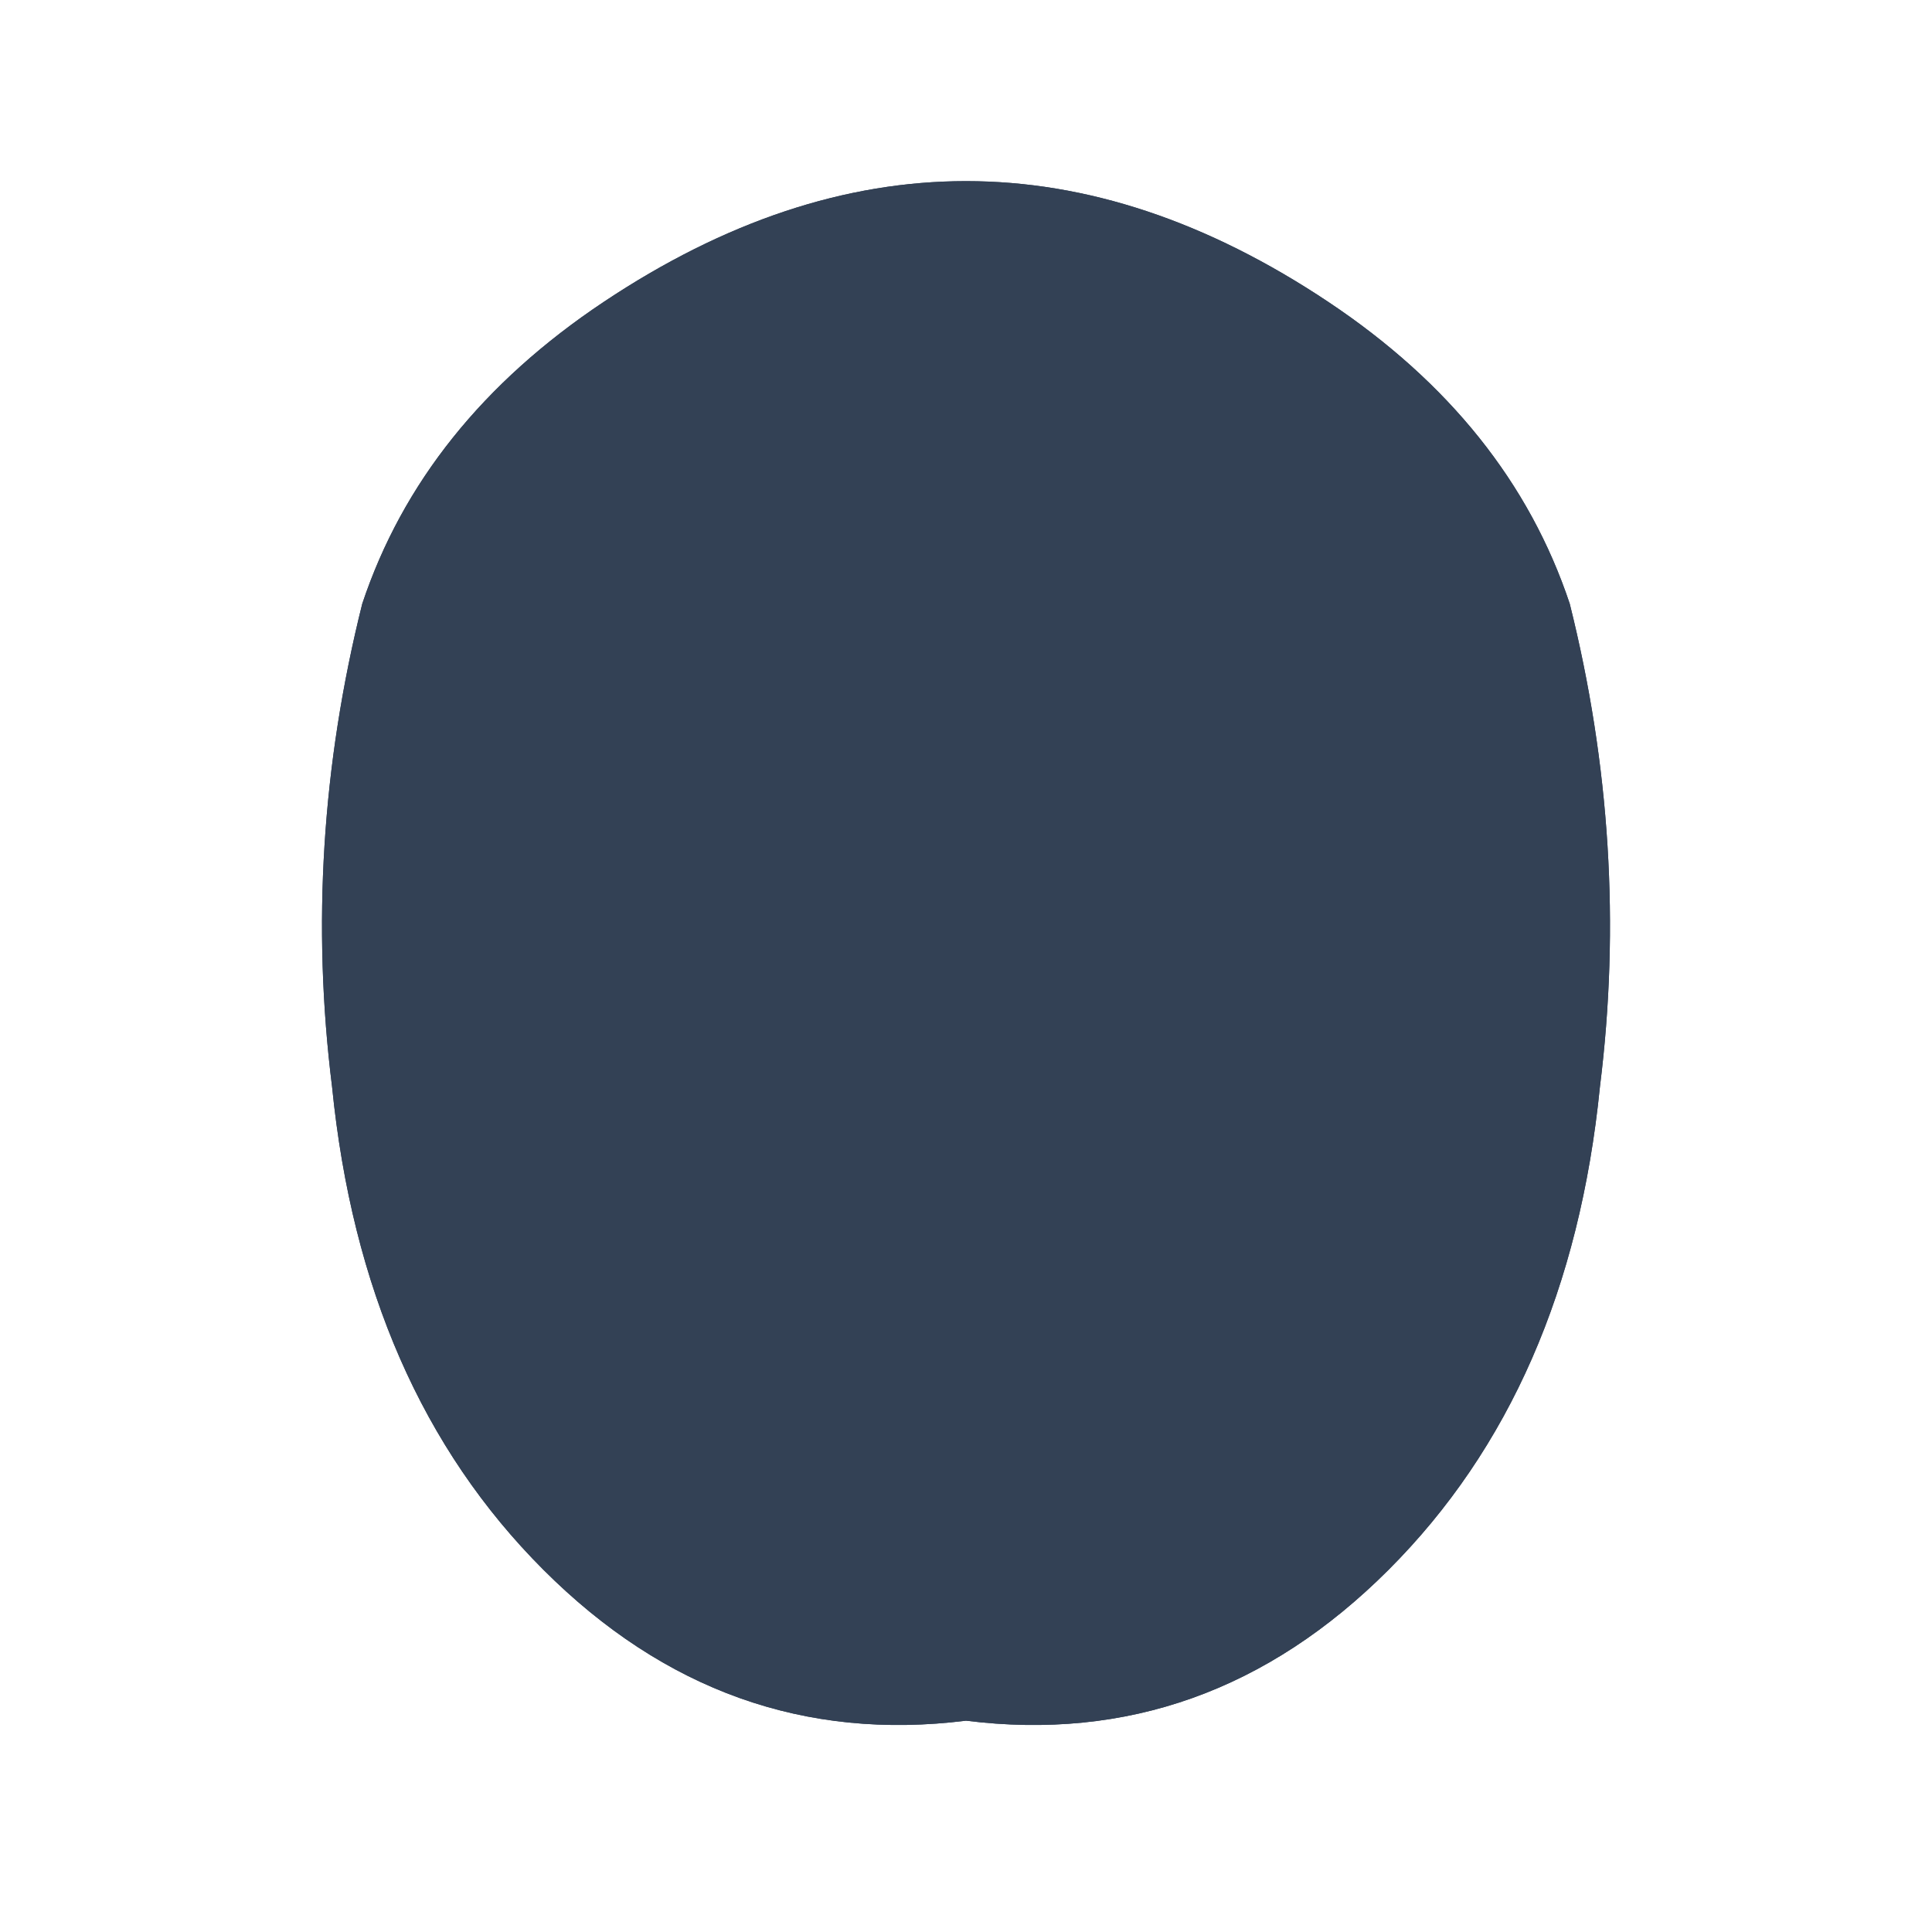
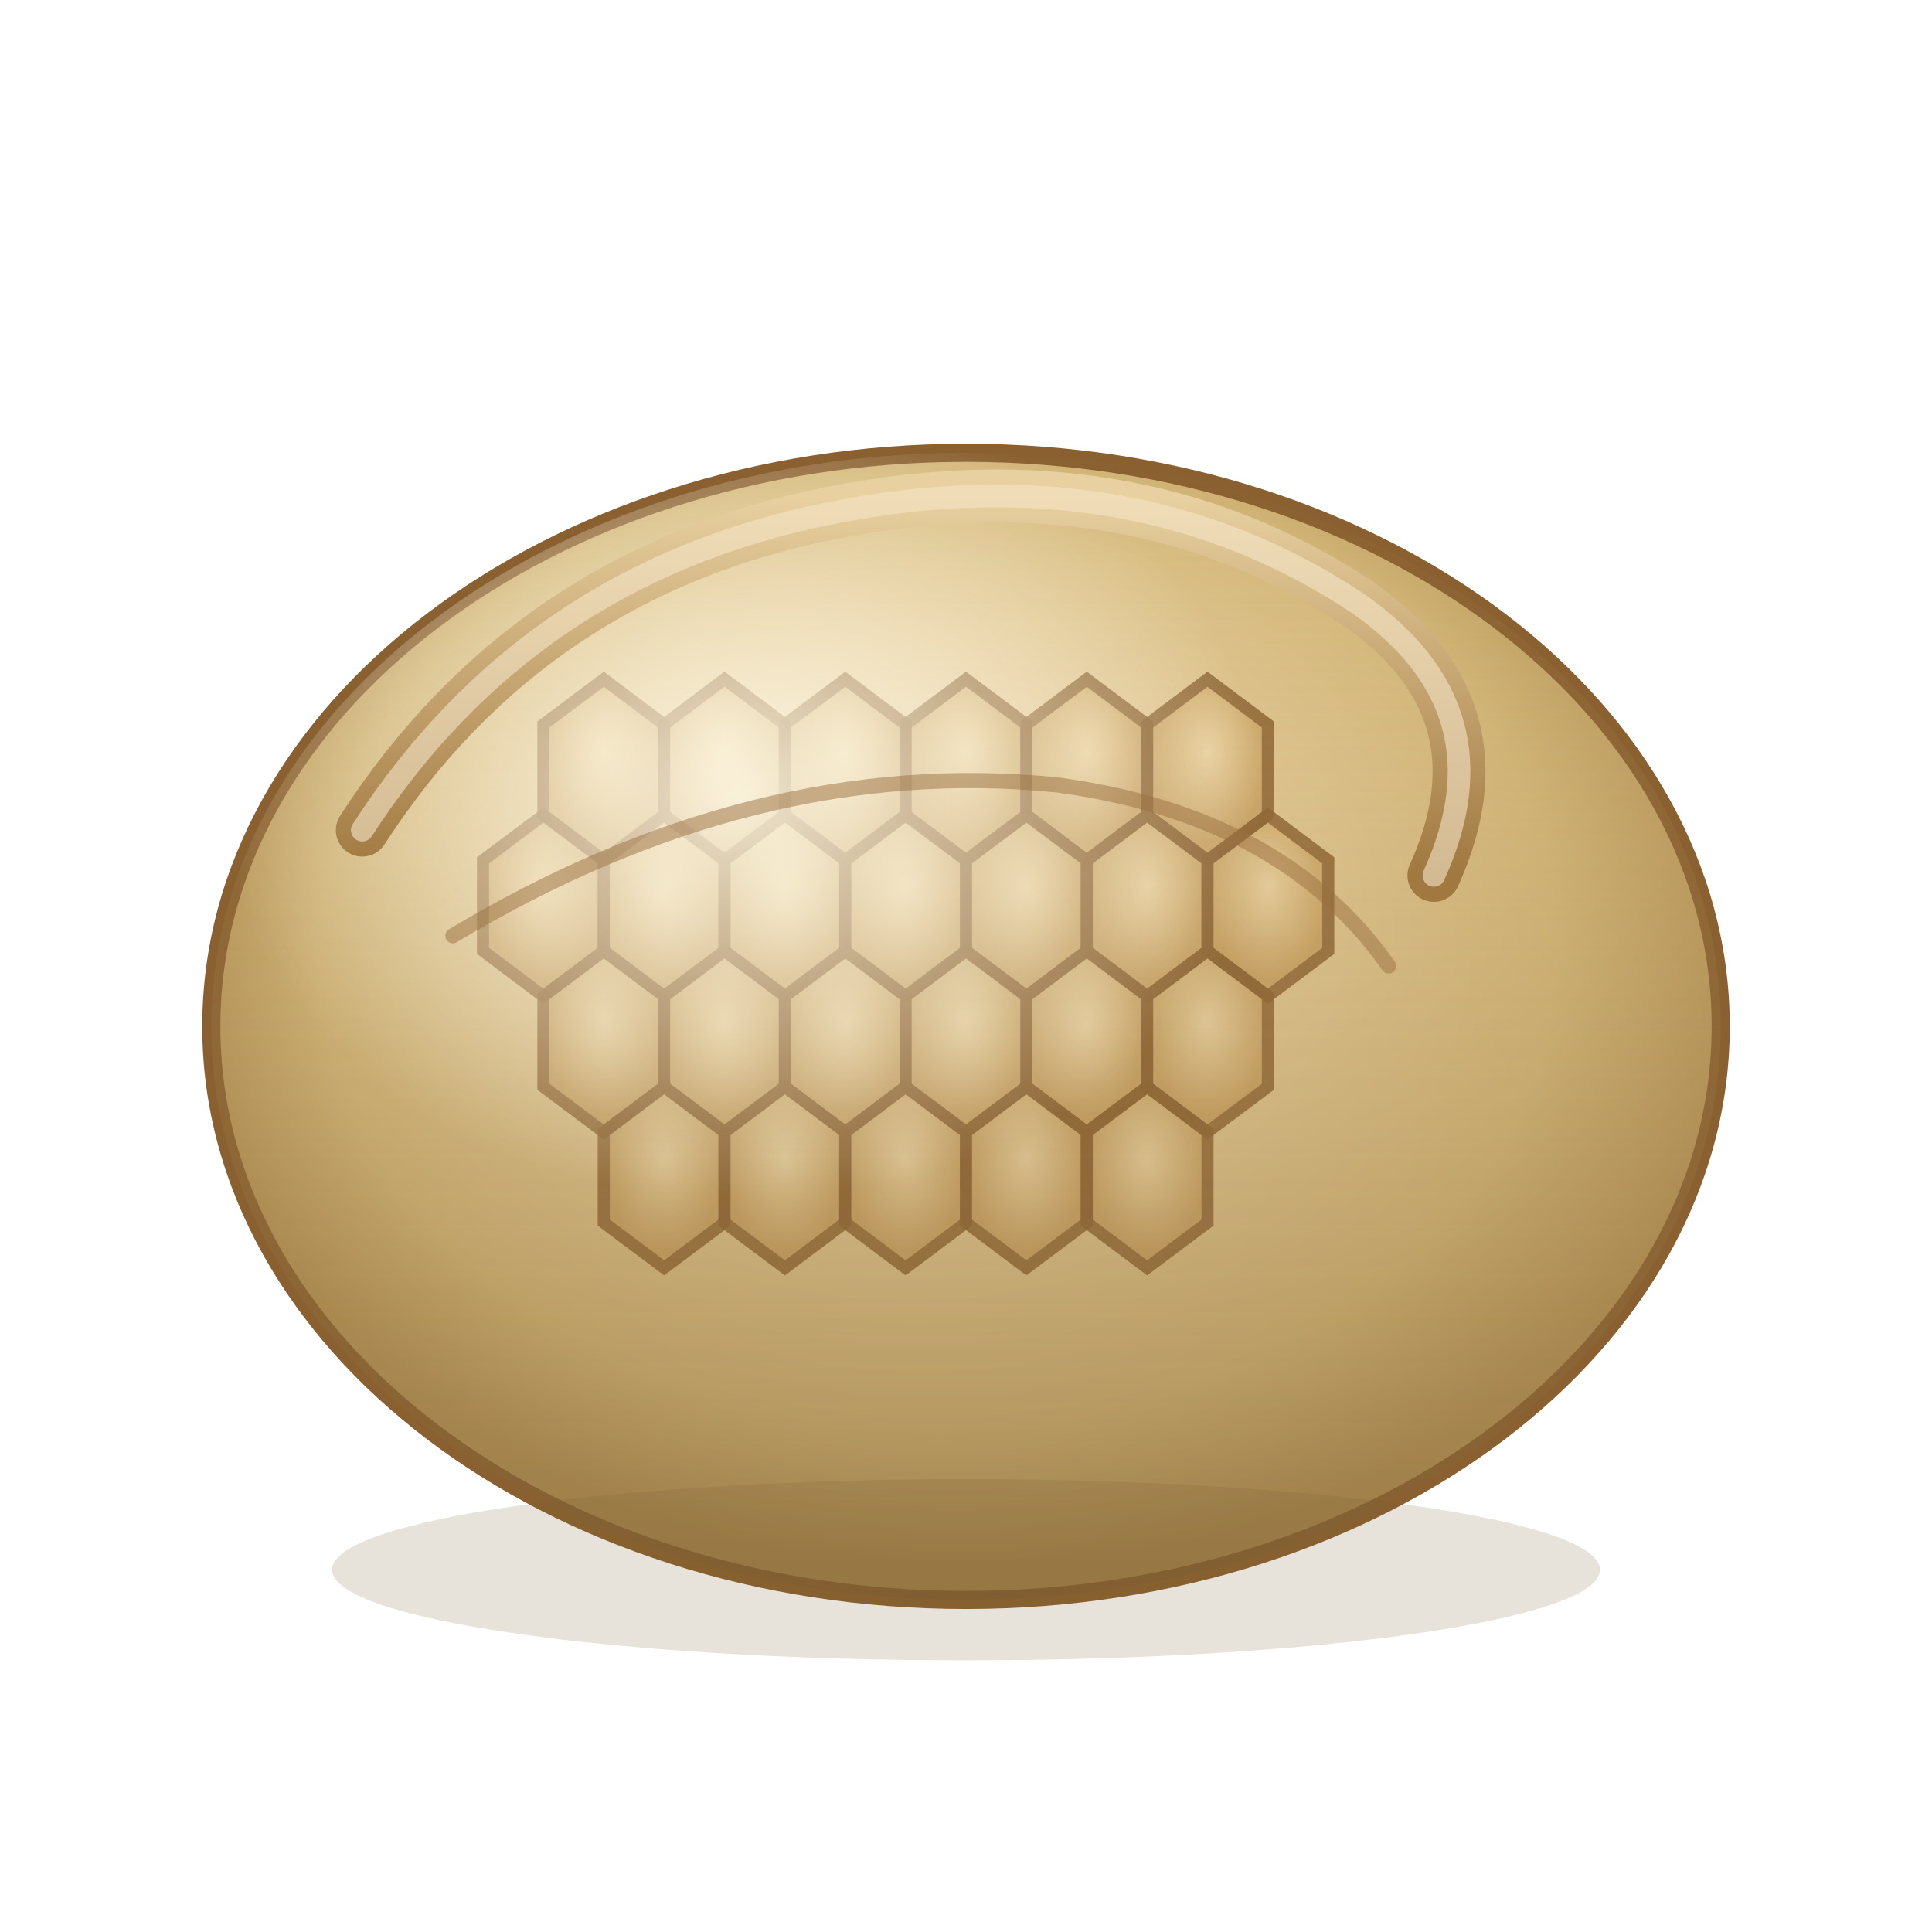
- <svg xmlns="http://www.w3.org/2000/svg" viewBox="0 0 64 64">
-   <g fill="#334155">
-     <path d="M12 20 Q10 28 11 36 Q12 46 18 52 Q24 58 32 57 Q40 58 46 52 Q52 46 53 36 Q54 28 52 20 Q50 14 44 10 Q38 6 32 6 Q26 6 20 10 Q14 14 12 20Z" fill-rule="evenodd" />
-     <path d="M12 20 Q10 28 11 36 Q12 46 18 52 Q24 58 32 57 Q40 58 46 52 Q52 46 53 36 Q54 28 52 20 Q50 14 44 10 Q38 6 32 6 Q26 6 20 10 Q14 14 12 20Z M18 22 Q17 28 18 34 Q19 42 24 47 Q29 52 32 51 Q35 52 40 47 Q45 42 46 34 Q47 28 46 22 Q44 17 39 14 Q35 11 32 11 Q29 11 25 14 Q20 17 18 22Z" fill-rule="evenodd" />
-     <circle cx="24" cy="22" r="2.5" />
-     <circle cx="32" cy="18" r="2.5" />
-     <circle cx="40" cy="22" r="2.5" />
-     <circle cx="44" cy="31" r="2.5" />
-     <circle cx="40" cy="40" r="2.5" />
-     <circle cx="32" cy="44" r="2.5" />
-     <circle cx="24" cy="40" r="2.5" />
-     <circle cx="20" cy="31" r="2.5" />
-     <circle cx="28" cy="30" r="2" />
-     <circle cx="36" cy="30" r="2" />
-     <circle cx="32" cy="36" r="2" />
-   </g>
+ <svg xmlns="http://www.w3.org/2000/svg" viewBox="0 0 128 128">
+   <defs>
+     <radialGradient id="g_tripe_base" cx="50%" cy="45%" r="52%" fx="40%" fy="35%">
+       <stop offset="0%" stop-color="#f5e6c8" />
+       <stop offset="40%" stop-color="#e8d0a0" />
+       <stop offset="80%" stop-color="#d4b87a" />
+       <stop offset="100%" stop-color="#b8965a" />
+     </radialGradient>
+     <radialGradient id="g_tripe_highlight" cx="35%" cy="30%" r="35%">
+       <stop offset="0%" stop-color="#fffae8" stop-opacity="0.85" />
+       <stop offset="100%" stop-color="#fffae8" stop-opacity="0" />
+     </radialGradient>
+     <linearGradient id="g_tripe_shadow" x1="0%" y1="0%" x2="0%" y2="100%">
+       <stop offset="0%" stop-color="#c9a96e" stop-opacity="0" />
+       <stop offset="100%" stop-color="#7a5c30" stop-opacity="0.45" />
+     </linearGradient>
+     <radialGradient id="g_tripe_cell" cx="50%" cy="40%" r="50%">
+       <stop offset="0%" stop-color="#f0d9a8" />
+       <stop offset="100%" stop-color="#c8a060" />
+     </radialGradient>
+     <radialGradient id="g_tripe_steam1" cx="50%" cy="100%" r="50%">
+       <stop offset="0%" stop-color="#d4b87a" stop-opacity="0.3" />
+       <stop offset="100%" stop-color="#d4b87a" stop-opacity="0" />
+     </radialGradient>
+     <linearGradient id="g_tripe_rim" x1="0%" y1="0%" x2="0%" y2="100%">
+       <stop offset="0%" stop-color="#e8d0a0" />
+       <stop offset="100%" stop-color="#a07840" />
+     </linearGradient>
+   </defs>
+   <ellipse cx="64" cy="68" rx="50" ry="38" fill="url(#g_tripe_base)" stroke="#8a6030" stroke-width="1.2" />
+   <polygon points="36,48 40,45 44,48 44,54 40,57 36,54" fill="url(#g_tripe_cell)" stroke="#8a6030" stroke-width="0.8" opacity="0.85" />
+   <polygon points="44,48 48,45 52,48 52,54 48,57 44,54" fill="url(#g_tripe_cell)" stroke="#8a6030" stroke-width="0.8" opacity="0.85" />
+   <polygon points="52,48 56,45 60,48 60,54 56,57 52,54" fill="url(#g_tripe_cell)" stroke="#8a6030" stroke-width="0.8" opacity="0.85" />
+   <polygon points="60,48 64,45 68,48 68,54 64,57 60,54" fill="url(#g_tripe_cell)" stroke="#8a6030" stroke-width="0.8" opacity="0.85" />
+   <polygon points="68,48 72,45 76,48 76,54 72,57 68,54" fill="url(#g_tripe_cell)" stroke="#8a6030" stroke-width="0.8" opacity="0.85" />
+   <polygon points="76,48 80,45 84,48 84,54 80,57 76,54" fill="url(#g_tripe_cell)" stroke="#8a6030" stroke-width="0.8" opacity="0.85" />
+   <polygon points="32,57 36,54 40,57 40,63 36,66 32,63" fill="url(#g_tripe_cell)" stroke="#8a6030" stroke-width="0.8" opacity="0.85" />
+   <polygon points="40,57 44,54 48,57 48,63 44,66 40,63" fill="url(#g_tripe_cell)" stroke="#8a6030" stroke-width="0.8" opacity="0.85" />
+   <polygon points="48,57 52,54 56,57 56,63 52,66 48,63" fill="url(#g_tripe_cell)" stroke="#8a6030" stroke-width="0.8" opacity="0.85" />
+   <polygon points="56,57 60,54 64,57 64,63 60,66 56,63" fill="url(#g_tripe_cell)" stroke="#8a6030" stroke-width="0.8" opacity="0.85" />
+   <polygon points="64,57 68,54 72,57 72,63 68,66 64,63" fill="url(#g_tripe_cell)" stroke="#8a6030" stroke-width="0.8" opacity="0.85" />
+   <polygon points="72,57 76,54 80,57 80,63 76,66 72,63" fill="url(#g_tripe_cell)" stroke="#8a6030" stroke-width="0.8" opacity="0.85" />
+   <polygon points="80,57 84,54 88,57 88,63 84,66 80,63" fill="url(#g_tripe_cell)" stroke="#8a6030" stroke-width="0.8" opacity="0.85" />
+   <polygon points="36,66 40,63 44,66 44,72 40,75 36,72" fill="url(#g_tripe_cell)" stroke="#8a6030" stroke-width="0.8" opacity="0.85" />
+   <polygon points="44,66 48,63 52,66 52,72 48,75 44,72" fill="url(#g_tripe_cell)" stroke="#8a6030" stroke-width="0.8" opacity="0.85" />
+   <polygon points="52,66 56,63 60,66 60,72 56,75 52,72" fill="url(#g_tripe_cell)" stroke="#8a6030" stroke-width="0.8" opacity="0.85" />
+   <polygon points="60,66 64,63 68,66 68,72 64,75 60,72" fill="url(#g_tripe_cell)" stroke="#8a6030" stroke-width="0.8" opacity="0.85" />
+   <polygon points="68,66 72,63 76,66 76,72 72,75 68,72" fill="url(#g_tripe_cell)" stroke="#8a6030" stroke-width="0.8" opacity="0.85" />
+   <polygon points="76,66 80,63 84,66 84,72 80,75 76,72" fill="url(#g_tripe_cell)" stroke="#8a6030" stroke-width="0.8" opacity="0.85" />
+   <polygon points="40,75 44,72 48,75 48,81 44,84 40,81" fill="url(#g_tripe_cell)" stroke="#8a6030" stroke-width="0.8" opacity="0.85" />
+   <polygon points="48,75 52,72 56,75 56,81 52,84 48,81" fill="url(#g_tripe_cell)" stroke="#8a6030" stroke-width="0.8" opacity="0.85" />
+   <polygon points="56,75 60,72 64,75 64,81 60,84 56,81" fill="url(#g_tripe_cell)" stroke="#8a6030" stroke-width="0.8" opacity="0.85" />
+   <polygon points="64,75 68,72 72,75 72,81 68,84 64,81" fill="url(#g_tripe_cell)" stroke="#8a6030" stroke-width="0.8" opacity="0.85" />
+   <polygon points="72,75 76,72 80,75 80,81 76,84 72,81" fill="url(#g_tripe_cell)" stroke="#8a6030" stroke-width="0.8" opacity="0.85" />
+   <ellipse cx="64" cy="68" rx="50" ry="38" fill="url(#g_tripe_shadow)" stroke="none" />
+   <ellipse cx="64" cy="68" rx="50" ry="38" fill="url(#g_tripe_highlight)" stroke="none" />
+   <path d="M24,55 Q35,38 55,34 Q75,30 90,40 Q100,47 95,58" fill="none" stroke="url(#g_tripe_rim)" stroke-width="3.5" stroke-linecap="round" />
+   <path d="M24,55 Q35,38 55,34 Q75,30 90,40 Q100,47 95,58" fill="none" stroke="#f5e6c8" stroke-width="1.5" stroke-linecap="round" opacity="0.6" />
+   <path d="M30,62 Q50,50 70,52 Q85,54 92,64" fill="none" stroke="#9a7040" stroke-width="1" stroke-linecap="round" opacity="0.5" />
+   <ellipse cx="64" cy="104" rx="42" ry="6" fill="#7a5c30" opacity="0.18" />
</svg>
